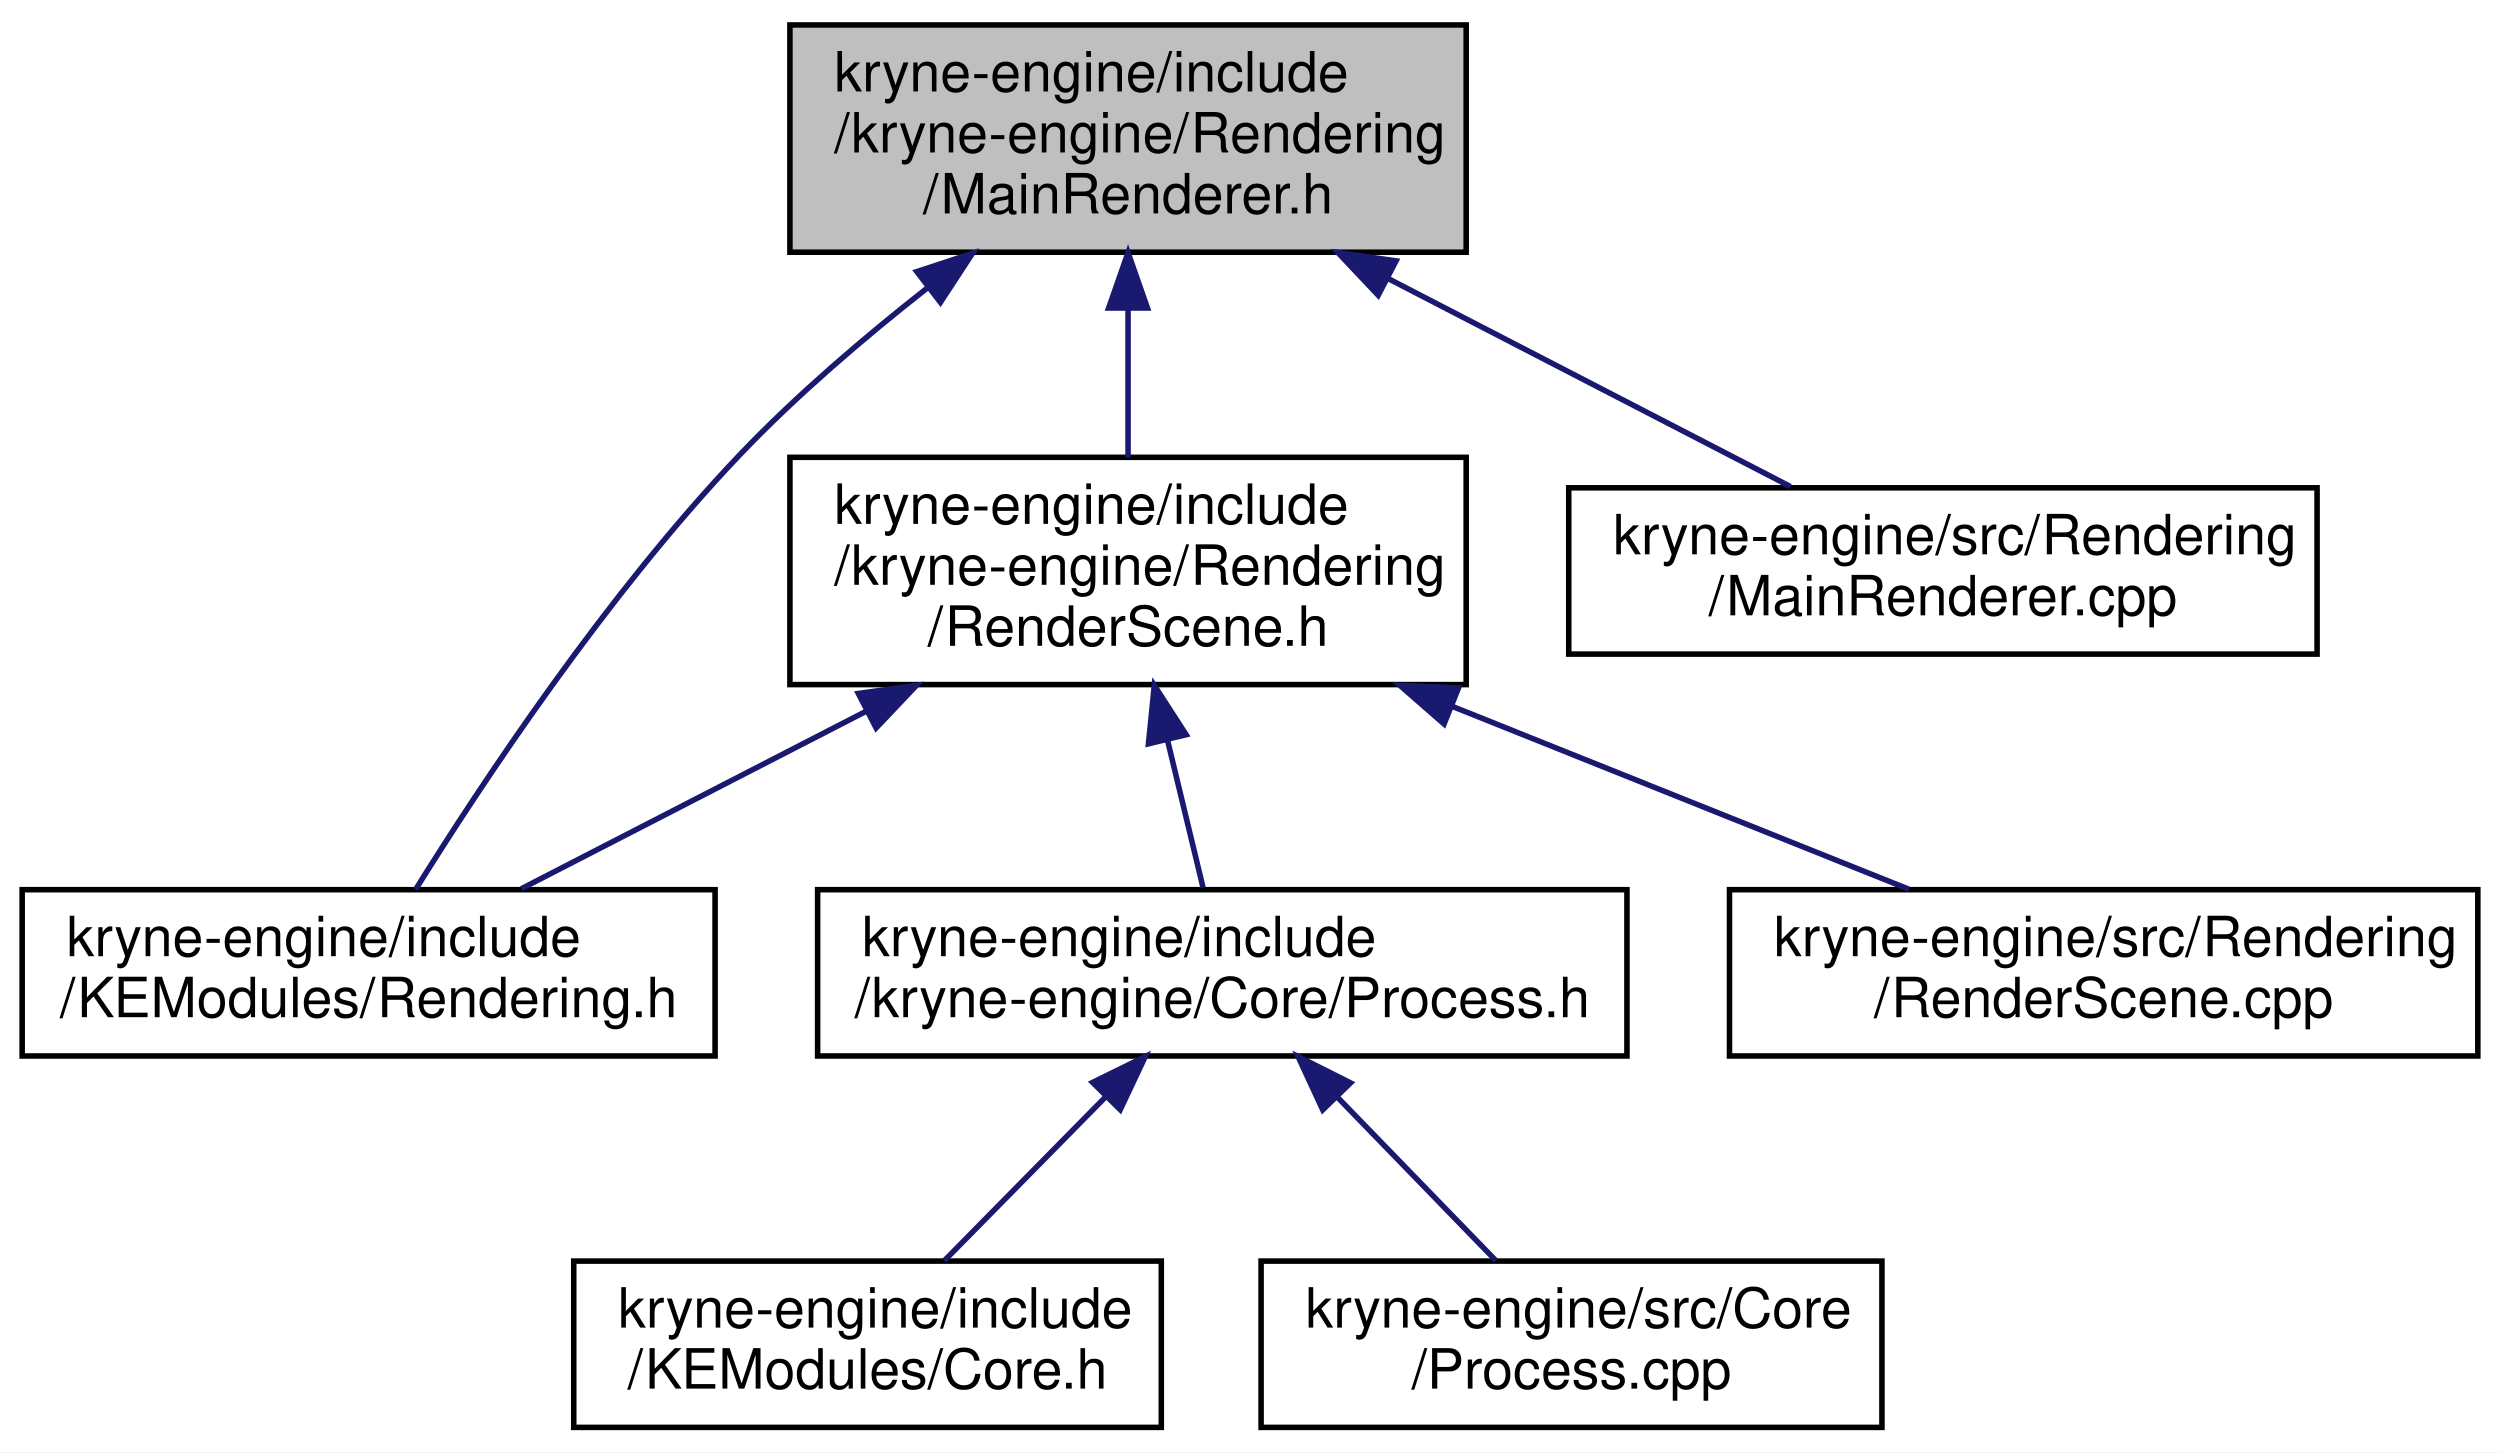
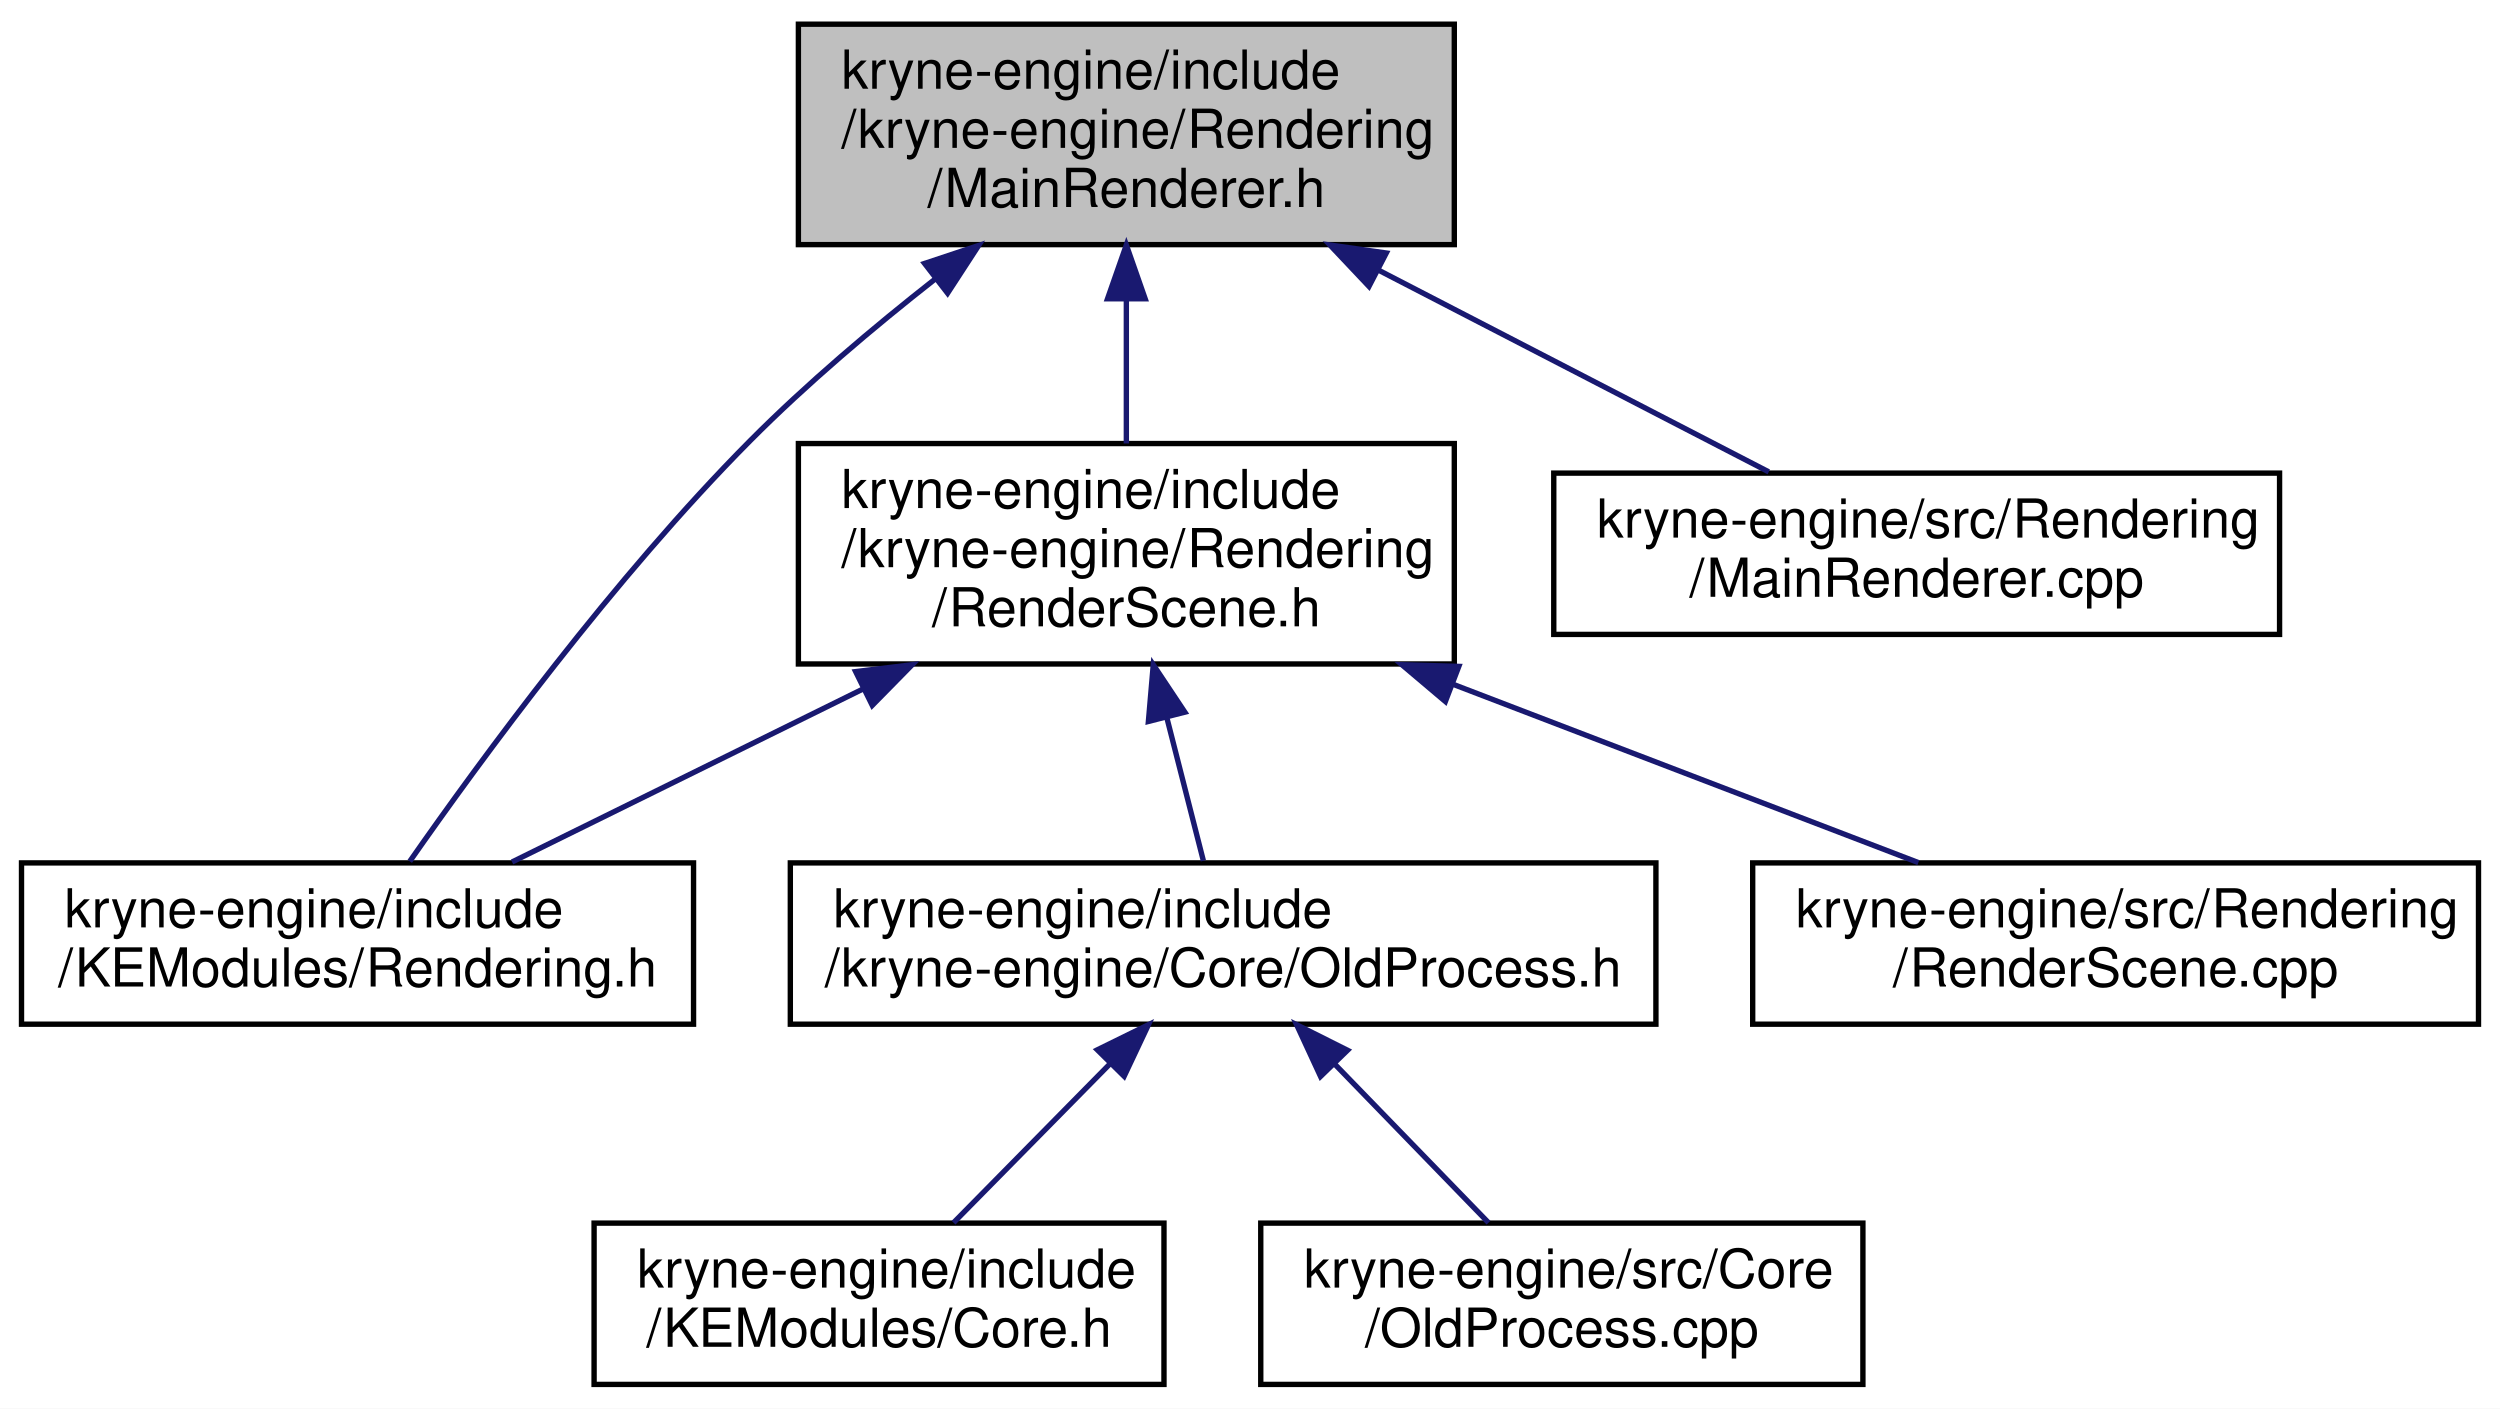
- <svg xmlns="http://www.w3.org/2000/svg" xmlns:xlink="http://www.w3.org/1999/xlink" width="451pt" height="262pt" viewBox="0.00 0.00 451.00 262.00">
+ <svg xmlns="http://www.w3.org/2000/svg" xmlns:xlink="http://www.w3.org/1999/xlink" width="465pt" height="262pt" viewBox="0.00 0.00 465.00 262.00">
  <g id="graph0" class="graph" transform="scale(1 1) rotate(0) translate(4 258)">
-     <polygon fill="white" stroke="transparent" points="-4,4 -4,-258 447,-258 447,4 -4,4" />
+     <polygon fill="white" stroke="transparent" points="-4,4 -4,-258 461,-258 461,4 -4,4" />
    <g id="node1" class="node">
      <g id="a_node1">
        <a xlink:title=" ">
-           <polygon fill="#bfbfbf" stroke="black" points="138.5,-212.5 138.5,-253.5 260.5,-253.5 260.5,-212.5 138.5,-212.5" />
-           <text text-anchor="start" x="146.5" y="-241.5" font-family="Helvetica,sans-Serif" font-size="10.00">kryne-engine/include</text>
-           <text text-anchor="start" x="146.5" y="-230.5" font-family="Helvetica,sans-Serif" font-size="10.00">/kryne-engine/Rendering</text>
-           <text text-anchor="middle" x="199.5" y="-219.5" font-family="Helvetica,sans-Serif" font-size="10.00">/MainRenderer.h</text>
+           <polygon fill="#bfbfbf" stroke="black" points="144.5,-212.5 144.5,-253.5 266.5,-253.5 266.5,-212.5 144.5,-212.5" />
+           <text text-anchor="start" x="152.5" y="-241.5" font-family="Helvetica,sans-Serif" font-size="10.00">kryne-engine/include</text>
+           <text text-anchor="start" x="152.5" y="-230.5" font-family="Helvetica,sans-Serif" font-size="10.00">/kryne-engine/Rendering</text>
+           <text text-anchor="middle" x="205.5" y="-219.5" font-family="Helvetica,sans-Serif" font-size="10.00">/MainRenderer.h</text>
        </a>
      </g>
    </g>
    <g id="node2" class="node">
      <g id="a_node2">
        <a xlink:href="_rendering_8h.html" target="_top" xlink:title=" ">
          <polygon fill="white" stroke="black" points="0,-67.5 0,-97.5 125,-97.5 125,-67.5 0,-67.5" />
          <text text-anchor="start" x="8" y="-85.5" font-family="Helvetica,sans-Serif" font-size="10.00">kryne-engine/include</text>
          <text text-anchor="middle" x="62.5" y="-74.5" font-family="Helvetica,sans-Serif" font-size="10.00">/KEModules/Rendering.h</text>
        </a>
      </g>
    </g>
    <g id="edge1" class="edge">
-       <path fill="none" stroke="midnightblue" d="M163.35,-206.1C151.96,-197.16 139.7,-186.7 129.5,-176 105.42,-150.74 82.78,-116.49 70.98,-97.55" />
-       <polygon fill="midnightblue" stroke="midnightblue" points="161.39,-209 171.45,-212.31 165.65,-203.45 161.39,-209" />
+       <path fill="none" stroke="midnightblue" d="M169.9,-206.07C158.44,-197.07 146,-186.57 135.5,-176 110.27,-150.6 85.42,-116.7 72.22,-97.79" />
+       <polygon fill="midnightblue" stroke="midnightblue" points="167.97,-209 178.03,-212.34 172.25,-203.46 167.97,-209" />
    </g>
    <g id="node3" class="node">
      <g id="a_node3">
        <a xlink:href="_render_scene_8h.html" target="_top" xlink:title=" ">
-           <polygon fill="white" stroke="black" points="138.5,-134.5 138.5,-175.5 260.5,-175.5 260.5,-134.5 138.5,-134.5" />
-           <text text-anchor="start" x="146.5" y="-163.5" font-family="Helvetica,sans-Serif" font-size="10.00">kryne-engine/include</text>
-           <text text-anchor="start" x="146.5" y="-152.5" font-family="Helvetica,sans-Serif" font-size="10.00">/kryne-engine/Rendering</text>
-           <text text-anchor="middle" x="199.5" y="-141.5" font-family="Helvetica,sans-Serif" font-size="10.00">/RenderScene.h</text>
+           <polygon fill="white" stroke="black" points="144.5,-134.5 144.5,-175.5 266.5,-175.5 266.5,-134.5 144.5,-134.5" />
+           <text text-anchor="start" x="152.5" y="-163.5" font-family="Helvetica,sans-Serif" font-size="10.00">kryne-engine/include</text>
+           <text text-anchor="start" x="152.5" y="-152.5" font-family="Helvetica,sans-Serif" font-size="10.00">/kryne-engine/Rendering</text>
+           <text text-anchor="middle" x="205.5" y="-141.5" font-family="Helvetica,sans-Serif" font-size="10.00">/RenderScene.h</text>
        </a>
      </g>
    </g>
    <g id="edge2" class="edge">
-       <path fill="none" stroke="midnightblue" d="M199.5,-202.3C199.5,-193.3 199.5,-183.65 199.5,-175.51" />
-       <polygon fill="midnightblue" stroke="midnightblue" points="196,-202.43 199.5,-212.43 203,-202.43 196,-202.43" />
+       <path fill="none" stroke="midnightblue" d="M205.5,-202.3C205.5,-193.3 205.5,-183.65 205.5,-175.51" />
+       <polygon fill="midnightblue" stroke="midnightblue" points="202,-202.43 205.5,-212.43 209,-202.43 202,-202.43" />
    </g>
    <g id="node8" class="node">
      <g id="a_node8">
        <a xlink:href="_main_renderer_8cpp.html" target="_top" xlink:title=" ">
-           <polygon fill="white" stroke="black" points="279,-140 279,-170 414,-170 414,-140 279,-140" />
-           <text text-anchor="start" x="287" y="-158" font-family="Helvetica,sans-Serif" font-size="10.00">kryne-engine/src/Rendering</text>
-           <text text-anchor="middle" x="346.5" y="-147" font-family="Helvetica,sans-Serif" font-size="10.00">/MainRenderer.cpp</text>
+           <polygon fill="white" stroke="black" points="285,-140 285,-170 420,-170 420,-140 285,-140" />
+           <text text-anchor="start" x="293" y="-158" font-family="Helvetica,sans-Serif" font-size="10.00">kryne-engine/src/Rendering</text>
+           <text text-anchor="middle" x="352.5" y="-147" font-family="Helvetica,sans-Serif" font-size="10.00">/MainRenderer.cpp</text>
        </a>
      </g>
    </g>
    <g id="edge8" class="edge">
-       <path fill="none" stroke="midnightblue" d="M246.29,-207.81C270.24,-195.43 298.57,-180.78 318.99,-170.23" />
-       <polygon fill="midnightblue" stroke="midnightblue" points="244.63,-204.73 237.36,-212.43 247.85,-210.94 244.63,-204.73" />
+       <path fill="none" stroke="midnightblue" d="M252.29,-207.81C276.24,-195.43 304.57,-180.78 324.99,-170.23" />
+       <polygon fill="midnightblue" stroke="midnightblue" points="250.63,-204.73 243.36,-212.43 253.85,-210.94 250.63,-204.73" />
    </g>
    <g id="edge3" class="edge">
-       <path fill="none" stroke="midnightblue" d="M152.33,-129.73C131.56,-119.04 107.87,-106.85 90.04,-97.67" />
-       <polygon fill="midnightblue" stroke="midnightblue" points="150.84,-132.9 161.34,-134.36 154.05,-126.67 150.84,-132.9" />
+       <path fill="none" stroke="midnightblue" d="M156.56,-129.87C134.8,-119.15 109.94,-106.89 91.24,-97.67" />
+       <polygon fill="midnightblue" stroke="midnightblue" points="155.15,-133.08 165.67,-134.36 158.24,-126.8 155.15,-133.08" />
    </g>
    <g id="node4" class="node">
      <g id="a_node4">
-         <a xlink:href="_process_8h.html" target="_top" xlink:title=" ">
-           <polygon fill="white" stroke="black" points="143.5,-67.5 143.5,-97.5 289.5,-97.5 289.5,-67.5 143.5,-67.5" />
-           <text text-anchor="start" x="151.5" y="-85.5" font-family="Helvetica,sans-Serif" font-size="10.00">kryne-engine/include</text>
-           <text text-anchor="middle" x="216.5" y="-74.5" font-family="Helvetica,sans-Serif" font-size="10.00">/kryne-engine/Core/Process.h</text>
+         <a xlink:href="_old_process_8h.html" target="_top" xlink:title=" ">
+           <polygon fill="white" stroke="black" points="143,-67.5 143,-97.5 304,-97.5 304,-67.5 143,-67.5" />
+           <text text-anchor="start" x="151" y="-85.5" font-family="Helvetica,sans-Serif" font-size="10.00">kryne-engine/include</text>
+           <text text-anchor="middle" x="223.5" y="-74.5" font-family="Helvetica,sans-Serif" font-size="10.00">/kryne-engine/Core/OldProcess.h</text>
        </a>
      </g>
    </g>
    <g id="edge4" class="edge">
-       <path fill="none" stroke="midnightblue" d="M206.64,-124.38C208.85,-115.21 211.19,-105.53 213.03,-97.89" />
-       <polygon fill="midnightblue" stroke="midnightblue" points="203.18,-123.82 204.24,-134.36 209.98,-125.46 203.18,-123.82" />
+       <path fill="none" stroke="midnightblue" d="M212.99,-124.67C215.35,-115.42 217.85,-105.61 219.83,-97.89" />
+       <polygon fill="midnightblue" stroke="midnightblue" points="209.6,-123.81 210.51,-134.36 216.38,-125.54 209.6,-123.81" />
    </g>
    <g id="node7" class="node">
      <g id="a_node7">
        <a xlink:href="_render_scene_8cpp.html" target="_top" xlink:title=" ">
-           <polygon fill="white" stroke="black" points="308,-67.5 308,-97.5 443,-97.5 443,-67.5 308,-67.5" />
-           <text text-anchor="start" x="316" y="-85.5" font-family="Helvetica,sans-Serif" font-size="10.00">kryne-engine/src/Rendering</text>
-           <text text-anchor="middle" x="375.5" y="-74.5" font-family="Helvetica,sans-Serif" font-size="10.00">/RenderScene.cpp</text>
+           <polygon fill="white" stroke="black" points="322,-67.5 322,-97.5 457,-97.5 457,-67.5 322,-67.5" />
+           <text text-anchor="start" x="330" y="-85.5" font-family="Helvetica,sans-Serif" font-size="10.00">kryne-engine/src/Rendering</text>
+           <text text-anchor="middle" x="389.5" y="-74.5" font-family="Helvetica,sans-Serif" font-size="10.00">/RenderScene.cpp</text>
        </a>
      </g>
    </g>
    <g id="edge7" class="edge">
-       <path fill="none" stroke="midnightblue" d="M257.98,-130.57C285.28,-119.64 316.86,-106.99 340.4,-97.56" />
-       <polygon fill="midnightblue" stroke="midnightblue" points="256.51,-127.39 248.53,-134.36 259.11,-133.89 256.51,-127.39" />
+       <path fill="none" stroke="midnightblue" d="M266.27,-130.72C294.89,-119.75 328.08,-107.03 352.81,-97.56" />
+       <polygon fill="midnightblue" stroke="midnightblue" points="264.84,-127.52 256.75,-134.36 267.34,-134.05 264.84,-127.52" />
    </g>
    <g id="node5" class="node">
      <g id="a_node5">
        <a xlink:href="_core_8h.html" target="_top" xlink:title=" ">
-           <polygon fill="white" stroke="black" points="99.5,-0.5 99.5,-30.5 205.5,-30.5 205.5,-0.5 99.5,-0.5" />
-           <text text-anchor="start" x="107.5" y="-18.5" font-family="Helvetica,sans-Serif" font-size="10.00">kryne-engine/include</text>
-           <text text-anchor="middle" x="152.5" y="-7.5" font-family="Helvetica,sans-Serif" font-size="10.00">/KEModules/Core.h</text>
+           <polygon fill="white" stroke="black" points="106.5,-0.5 106.5,-30.5 212.5,-30.5 212.5,-0.5 106.5,-0.5" />
+           <text text-anchor="start" x="114.5" y="-18.5" font-family="Helvetica,sans-Serif" font-size="10.00">kryne-engine/include</text>
+           <text text-anchor="middle" x="159.5" y="-7.5" font-family="Helvetica,sans-Serif" font-size="10.00">/KEModules/Core.h</text>
        </a>
      </g>
    </g>
    <g id="edge5" class="edge">
-       <path fill="none" stroke="midnightblue" d="M195.35,-60.02C185.82,-50.34 174.83,-39.17 166.36,-30.58" />
-       <polygon fill="midnightblue" stroke="midnightblue" points="193.1,-62.73 202.61,-67.4 198.09,-57.81 193.1,-62.73" />
+       <path fill="none" stroke="midnightblue" d="M202.35,-60.02C192.82,-50.34 181.83,-39.17 173.36,-30.58" />
+       <polygon fill="midnightblue" stroke="midnightblue" points="200.1,-62.73 209.61,-67.4 205.09,-57.81 200.1,-62.73" />
    </g>
    <g id="node6" class="node">
      <g id="a_node6">
-         <a xlink:href="_process_8cpp.html" target="_top" xlink:title=" ">
-           <polygon fill="white" stroke="black" points="223.5,-0.5 223.5,-30.5 335.5,-30.5 335.5,-0.5 223.5,-0.5" />
-           <text text-anchor="start" x="231.5" y="-18.5" font-family="Helvetica,sans-Serif" font-size="10.00">kryne-engine/src/Core</text>
-           <text text-anchor="middle" x="279.5" y="-7.5" font-family="Helvetica,sans-Serif" font-size="10.00">/Process.cpp</text>
+         <a xlink:href="_old_process_8cpp.html" target="_top" xlink:title=" ">
+           <polygon fill="white" stroke="black" points="230.5,-0.5 230.5,-30.5 342.5,-30.5 342.5,-0.5 230.5,-0.5" />
+           <text text-anchor="start" x="238.5" y="-18.5" font-family="Helvetica,sans-Serif" font-size="10.00">kryne-engine/src/Core</text>
+           <text text-anchor="middle" x="286.5" y="-7.5" font-family="Helvetica,sans-Serif" font-size="10.00">/OldProcess.cpp</text>
        </a>
      </g>
    </g>
    <g id="edge6" class="edge">
-       <path fill="none" stroke="midnightblue" d="M237.31,-60.02C246.7,-50.34 257.52,-39.17 265.86,-30.58" />
-       <polygon fill="midnightblue" stroke="midnightblue" points="234.62,-57.78 230.17,-67.4 239.64,-62.65 234.62,-57.78" />
+       <path fill="none" stroke="midnightblue" d="M244.31,-60.02C253.7,-50.34 264.52,-39.17 272.86,-30.58" />
+       <polygon fill="midnightblue" stroke="midnightblue" points="241.62,-57.78 237.17,-67.4 246.64,-62.65 241.62,-57.78" />
    </g>
  </g>
</svg>
